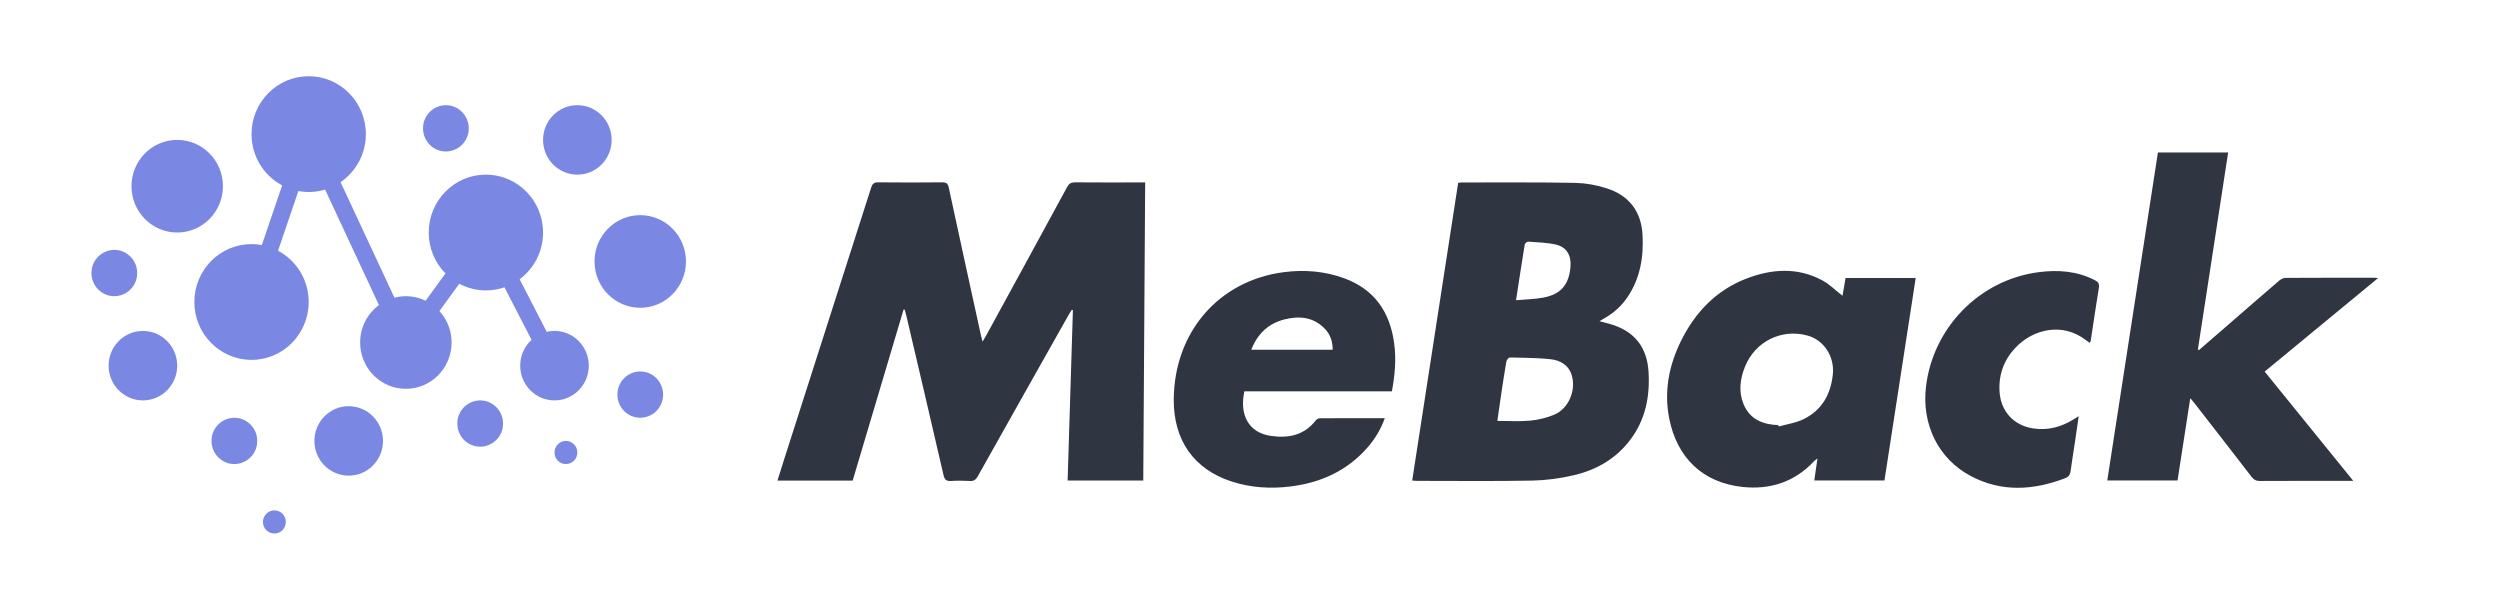
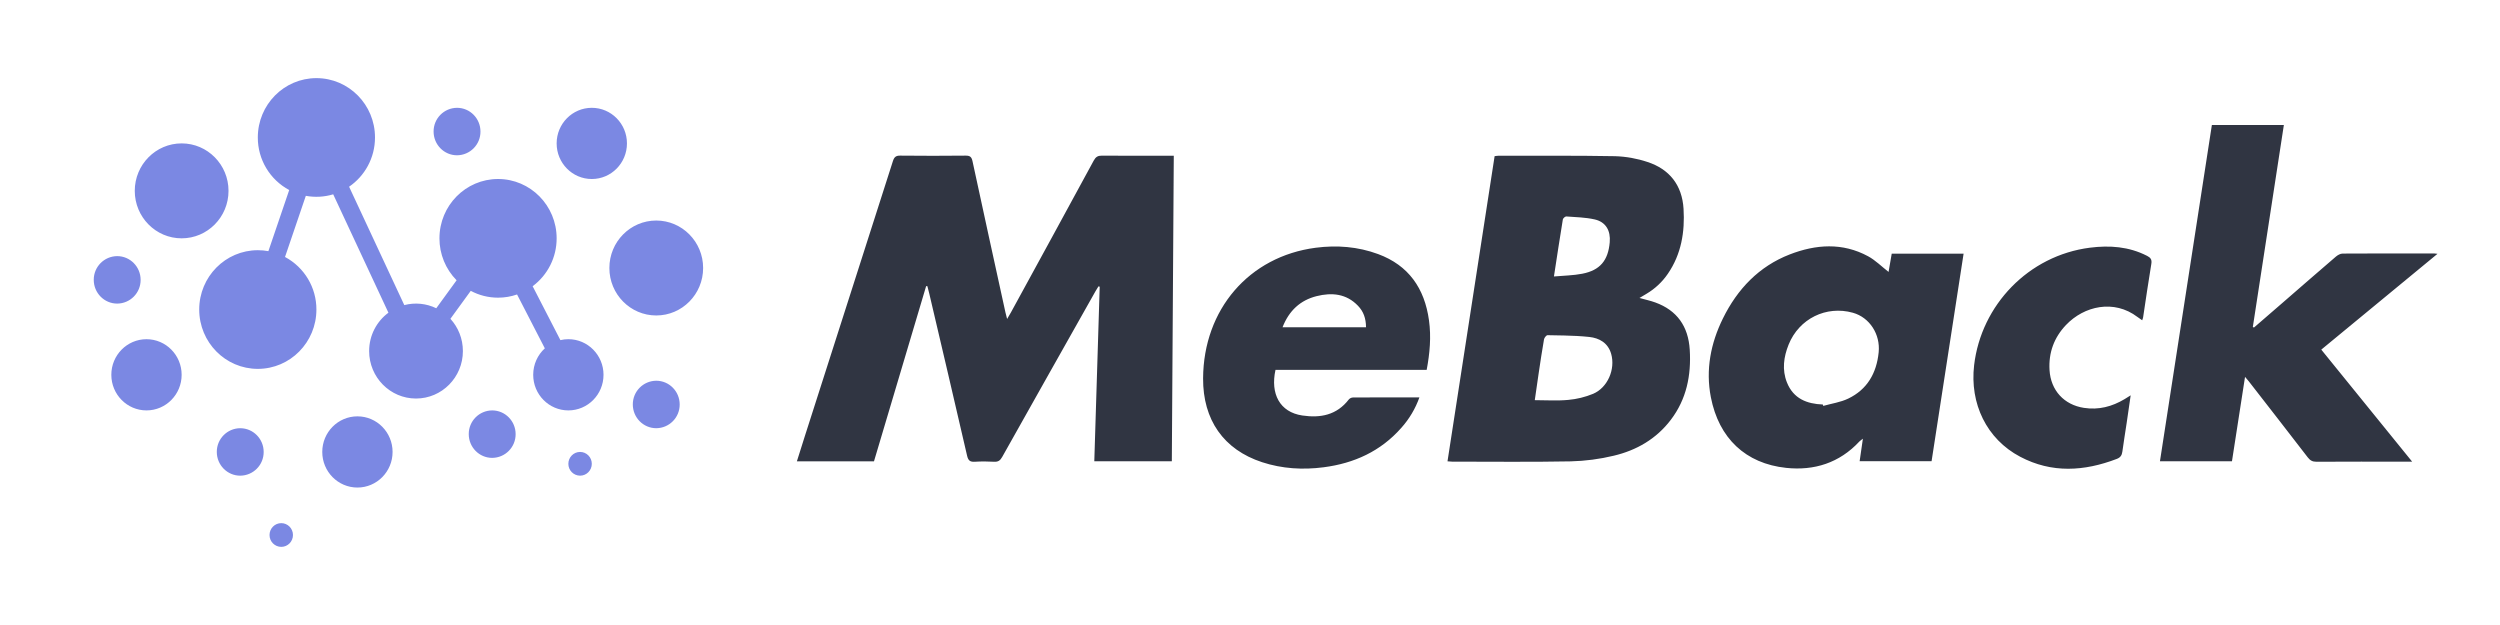
- <svg xmlns="http://www.w3.org/2000/svg" width="164" height="40" viewBox="0 0 164 40">
+ <svg xmlns="http://www.w3.org/2000/svg" width="160" height="40" viewBox="0 0 160 40">
  <g fill="none" fill-rule="evenodd">
-     <path d="M137.405 18.37c.224.116.329.23.28.519-.191 1.136-.351 2.278-.525 3.417-.008.058-.035.113-.06.192-.11-.076-.206-.139-.298-.209-1.505-1.146-3.419-.71-4.58.512-.758.796-1.12 1.765-1.052 2.883.077 1.304.934 2.226 2.203 2.42.94.144 1.795-.079 2.6-.56.11-.065.217-.135.39-.243-.09.627-.17 1.19-.254 1.753-.092.618-.195 1.234-.278 1.852-.032.239-.13.377-.359.465-2.08.794-4.155.93-6.182-.14-2.15-1.134-3.235-3.404-2.946-5.862.453-3.844 3.48-7.014 7.412-7.517 1.255-.16 2.488-.075 3.649.519zm-49.203-.108c1.944.72 2.97 2.185 3.253 4.238.147 1.058.053 2.105-.148 3.173h-9.676c-.336 1.53.272 2.702 1.714 2.918 1.161.173 2.204-.02 2.981-1.028a.38.38 0 0 1 .267-.124l1.959-.006h2.29a5.865 5.865 0 0 1-1.153 1.944c-1.33 1.511-3.031 2.275-4.971 2.528-1.334.174-2.658.096-3.943-.324-2.463-.806-3.792-2.711-3.777-5.367.024-4.407 2.938-7.8 7.204-8.358 1.357-.177 2.702-.074 4 .406zm31.358.14c.467.253.86.652 1.308 1.001l.202-1.167h4.6l-2.049 13.281h-4.604l.208-1.441c-.109.087-.174.127-.225.18-1.281 1.376-2.893 1.877-4.685 1.688-2.599-.275-4.31-1.899-4.82-4.52-.342-1.761-.012-3.452.77-5.04.93-1.892 2.312-3.337 4.274-4.099 1.675-.65 3.378-.773 5.021.117zm-16.195-6.406a7.247 7.247 0 0 1 2.071.37c1.405.457 2.219 1.48 2.311 2.996.09 1.48-.143 2.903-1.002 4.156a4.31 4.31 0 0 1-1.365 1.282l-.453.27c.378.106.704.175 1.014.288 1.386.505 2.112 1.525 2.203 3.028.1 1.638-.206 3.159-1.21 4.48-.935 1.231-2.202 1.955-3.654 2.3a13.11 13.11 0 0 1-2.754.361c-2.53.049-5.06.018-7.591.018-.081 0-.161-.01-.295-.02l3.015-19.53c.088-.01.156-.026.224-.026 2.495.003 4.991-.02 7.486.027zm-41.554-.035c.28-.003.374.09.433.368.693 3.227 1.402 6.45 2.107 9.673.025.114.058.227.105.412.101-.173.174-.29.24-.411 1.772-3.243 3.545-6.484 5.307-9.732.126-.232.264-.312.521-.31 1.4.013 2.8.006 4.201.006h.398l-.125 19.556h-4.962l.346-11.177-.08-.018c-.065.107-.134.212-.195.321-1.99 3.53-3.983 7.06-5.965 10.595-.128.228-.26.323-.52.308-.41-.025-.824-.026-1.234 0-.297.018-.421-.073-.493-.385-.796-3.461-1.61-6.918-2.42-10.375-.037-.16-.081-.318-.122-.477l-.08-.002-3.338 11.214H51c.173-.547.34-1.082.51-1.615 1.88-5.867 3.763-11.732 5.636-17.6.082-.259.19-.355.464-.352 1.4.015 2.801.015 4.201 0zM146.167 10l-1.986 12.927.074.035c.607-.525 1.215-1.05 1.821-1.576 1.14-.99 2.277-1.981 3.422-2.963.117-.1.285-.193.43-.194 1.954-.013 3.908-.009 5.862-.008.043 0 .085.009.21.023l-7.438 6.132 5.815 7.17h-.408c-1.907 0-3.814-.006-5.72.006-.253.001-.403-.086-.555-.283-1.251-1.627-2.513-3.245-3.772-4.865-.058-.074-.121-.144-.24-.284l-.836 5.399h-4.609L141.56 10h4.608zm-31.696 14.056c-.316.784-.431 1.612-.106 2.424.416 1.038 1.278 1.37 2.295 1.408l.029.09c.537-.153 1.108-.231 1.604-.471 1.203-.582 1.806-1.612 1.942-2.96.115-1.145-.572-2.23-1.653-2.532-1.7-.474-3.44.375-4.111 2.04zm-15.428-.604c-.077-.002-.208.163-.226.266-.13.732-.237 1.468-.347 2.203-.085.565-.164 1.132-.244 1.689.737 0 1.442.05 2.138-.016a5.439 5.439 0 0 0 1.596-.39c.93-.395 1.435-1.574 1.155-2.556-.202-.706-.761-1.014-1.402-1.083-.531-.057-1.066-.08-1.6-.093l-1.07-.02zm-14.777-2.5c-1.043.26-1.768.928-2.183 1.991h5.343c-.007-.576-.163-1.006-.513-1.371-.75-.785-1.68-.86-2.647-.62zm15.978-5.099c-.072-.005-.21.114-.222.192-.195 1.184-.374 2.371-.57 3.649.63-.057 1.23-.062 1.811-.175 1.14-.221 1.658-.847 1.76-2.013.066-.748-.254-1.303-.963-1.463-.59-.133-1.209-.145-1.816-.19z" fill="#303542" />
+     <path d="M137.405 16.37c.224.116.329.23.28.519-.191 1.136-.351 2.278-.525 3.417-.008.058-.035.113-.06.192-.11-.076-.206-.139-.298-.209-1.505-1.146-3.419-.71-4.58.512-.758.796-1.12 1.765-1.052 2.883.077 1.304.934 2.226 2.203 2.42.94.144 1.795-.079 2.6-.56.11-.065.217-.135.39-.243-.09.627-.17 1.19-.254 1.753-.092.618-.195 1.234-.278 1.852-.032.239-.13.377-.359.465-2.08.794-4.155.93-6.182-.14-2.15-1.134-3.235-3.404-2.946-5.862.453-3.844 3.48-7.014 7.412-7.517 1.255-.16 2.488-.075 3.649.519zm-49.203-.108c1.944.72 2.97 2.185 3.253 4.238.147 1.058.053 2.105-.148 3.173h-9.676c-.336 1.53.272 2.702 1.714 2.918 1.161.173 2.204-.02 2.981-1.028a.38.38 0 0 1 .267-.124l1.959-.006h2.29a5.865 5.865 0 0 1-1.153 1.944c-1.33 1.511-3.031 2.275-4.971 2.528-1.334.174-2.658.096-3.943-.324-2.463-.806-3.792-2.711-3.777-5.367.024-4.407 2.938-7.8 7.204-8.358 1.357-.177 2.702-.074 4 .406zm31.358.14c.467.253.86.652 1.308 1.001l.202-1.167h4.6l-2.049 13.281h-4.604l.208-1.441c-.109.087-.174.127-.225.18-1.281 1.376-2.893 1.877-4.685 1.688-2.599-.275-4.31-1.899-4.82-4.52-.342-1.761-.012-3.452.77-5.04.93-1.892 2.312-3.337 4.274-4.099 1.675-.65 3.378-.773 5.021.117zm-16.195-6.406a7.247 7.247 0 0 1 2.071.37c1.405.457 2.219 1.48 2.311 2.996.09 1.48-.143 2.903-1.002 4.156a4.31 4.31 0 0 1-1.365 1.282l-.453.27c.378.106.704.175 1.014.288 1.386.505 2.112 1.525 2.203 3.028.1 1.638-.206 3.159-1.21 4.48-.935 1.231-2.202 1.955-3.654 2.3a13.11 13.11 0 0 1-2.754.361c-2.53.049-5.06.018-7.591.018-.081 0-.161-.01-.295-.02l3.015-19.53c.088-.01.156-.026.224-.026 2.495.003 4.991-.02 7.486.027zM61.81 9.961c.28-.003.374.09.433.368.693 3.227 1.402 6.45 2.107 9.673.025.114.058.227.105.412.101-.173.174-.29.24-.411 1.772-3.243 3.545-6.484 5.307-9.732.126-.232.264-.312.521-.31 1.4.013 2.8.006 4.201.006h.398l-.125 19.556h-4.962l.346-11.177-.08-.018c-.065.107-.134.212-.195.321-1.99 3.53-3.983 7.06-5.965 10.595-.128.228-.26.323-.52.308-.41-.025-.824-.026-1.234 0-.297.018-.421-.073-.493-.385-.796-3.461-1.61-6.918-2.42-10.375-.037-.16-.081-.318-.122-.477l-.08-.002-3.338 11.214H51c.173-.547.34-1.082.51-1.615 1.88-5.867 3.763-11.732 5.636-17.6.082-.259.19-.355.464-.352 1.4.015 2.801.015 4.201 0zM146.167 8l-1.986 12.927.074.035c.607-.525 1.215-1.05 1.821-1.576 1.14-.99 2.277-1.981 3.422-2.963.117-.1.285-.193.43-.194 1.954-.013 3.908-.009 5.862-.008.043 0 .085.009.21.023l-7.438 6.132 5.815 7.17h-.408c-1.907 0-3.814-.006-5.72.006-.253.001-.403-.086-.555-.283-1.251-1.627-2.513-3.245-3.772-4.865-.058-.074-.121-.144-.24-.284l-.836 5.399h-4.609L141.56 8h4.608zm-31.696 14.056c-.316.784-.431 1.612-.106 2.424.416 1.038 1.278 1.37 2.295 1.408l.029.09c.537-.153 1.108-.231 1.604-.471 1.203-.582 1.806-1.612 1.942-2.96.115-1.145-.572-2.23-1.653-2.532-1.7-.474-3.44.375-4.111 2.04zm-15.428-.604c-.077-.002-.208.163-.226.266-.13.732-.237 1.468-.347 2.203-.085.565-.164 1.132-.244 1.689.737 0 1.442.05 2.138-.016a5.439 5.439 0 0 0 1.596-.39c.93-.395 1.435-1.574 1.155-2.556-.202-.706-.761-1.014-1.402-1.083-.531-.057-1.066-.08-1.6-.093l-1.07-.02zm-14.777-2.5c-1.043.26-1.768.928-2.183 1.991h5.343c-.007-.576-.163-1.006-.513-1.371-.75-.785-1.68-.86-2.647-.62zm15.978-5.099c-.072-.005-.21.114-.222.192-.195 1.184-.374 2.371-.57 3.649.63-.057 1.23-.062 1.811-.175 1.14-.221 1.658-.847 1.76-2.013.066-.748-.254-1.303-.963-1.463-.59-.133-1.209-.145-1.816-.19z" fill="#303542" />
    <path d="M18 33.481c.414 0 .75.34.75.76 0 .419-.336.759-.75.759a.755.755 0 0 1-.75-.76c0-.419.336-.759.75-.759zm4.875-6.835c1.243 0 2.25 1.02 2.25 2.278s-1.007 2.279-2.25 2.279-2.25-1.02-2.25-2.279c0-1.258 1.007-2.278 2.25-2.278zm-7.5.76c.828 0 1.5.68 1.5 1.518a1.51 1.51 0 0 1-1.5 1.519c-.828 0-1.5-.68-1.5-1.519a1.51 1.51 0 0 1 1.5-1.519zm21.75 1.518c.414 0 .75.34.75.76 0 .419-.336.759-.75.759a.755.755 0 0 1-.75-.76c0-.419.336-.759.75-.759zM31.5 26.266c.828 0 1.5.68 1.5 1.519a1.51 1.51 0 0 1-1.5 1.519c-.828 0-1.5-.68-1.5-1.52a1.51 1.51 0 0 1 1.5-1.518zM42 24.367c.828 0 1.5.68 1.5 1.52a1.51 1.51 0 0 1-1.5 1.518c-.828 0-1.5-.68-1.5-1.519a1.51 1.51 0 0 1 1.5-1.519zM20.25 5C22.321 5 24 6.7 24 8.797c0 1.313-.658 2.47-1.658 3.153l3.533 7.576a2.97 2.97 0 0 1 2.046.202l1.301-1.79a3.81 3.81 0 0 1-1.097-2.685c0-2.097 1.679-3.797 3.75-3.797 2.071 0 3.75 1.7 3.75 3.797a3.808 3.808 0 0 1-1.536 3.065l1.777 3.45a2.23 2.23 0 0 1 .509-.06c1.243 0 2.25 1.021 2.25 2.28 0 1.258-1.007 2.278-2.25 2.278s-2.25-1.02-2.25-2.279c0-.672.287-1.276.744-1.693l-1.777-3.448c-.382.133-.791.205-1.217.205-.63 0-1.225-.158-1.747-.437l-1.302 1.79c.496.541.799 1.267.799 2.064 0 1.678-1.343 3.038-3 3.038s-3-1.36-3-3.038c0-1.009.486-1.903 1.234-2.455l-3.534-7.577a3.707 3.707 0 0 1-1.752.097l-1.332 3.913a3.803 3.803 0 0 1 2.009 3.364c0 2.097-1.679 3.798-3.75 3.798-2.071 0-3.75-1.7-3.75-3.798 0-2.097 1.679-3.797 3.75-3.797.231 0 .457.02.677.061l1.332-3.912A3.803 3.803 0 0 1 16.5 8.797C16.5 6.7 18.179 5 20.25 5zM9.375 21.709c1.243 0 2.25 1.02 2.25 2.278 0 1.259-1.007 2.279-2.25 2.279s-2.25-1.02-2.25-2.279c0-1.258 1.007-2.278 2.25-2.278zM42 14.114c1.657 0 3 1.36 3 3.038 0 1.678-1.343 3.038-3 3.038s-3-1.36-3-3.038c0-1.678 1.343-3.038 3-3.038zM7.5 16.392c.828 0 1.5.68 1.5 1.52a1.51 1.51 0 0 1-1.5 1.518c-.828 0-1.5-.68-1.5-1.519a1.51 1.51 0 0 1 1.5-1.519zm4.125-7.215c1.657 0 3 1.36 3 3.038 0 1.678-1.343 3.038-3 3.038s-3-1.36-3-3.038c0-1.678 1.343-3.038 3-3.038zM37.875 6.9c1.243 0 2.25 1.02 2.25 2.278 0 1.259-1.007 2.279-2.25 2.279s-2.25-1.02-2.25-2.279c0-1.258 1.007-2.278 2.25-2.278zm-8.625 0c.828 0 1.5.68 1.5 1.519a1.51 1.51 0 0 1-1.5 1.519c-.828 0-1.5-.68-1.5-1.52a1.51 1.51 0 0 1 1.5-1.518z" fill="#7B88E3" />
  </g>
</svg>
